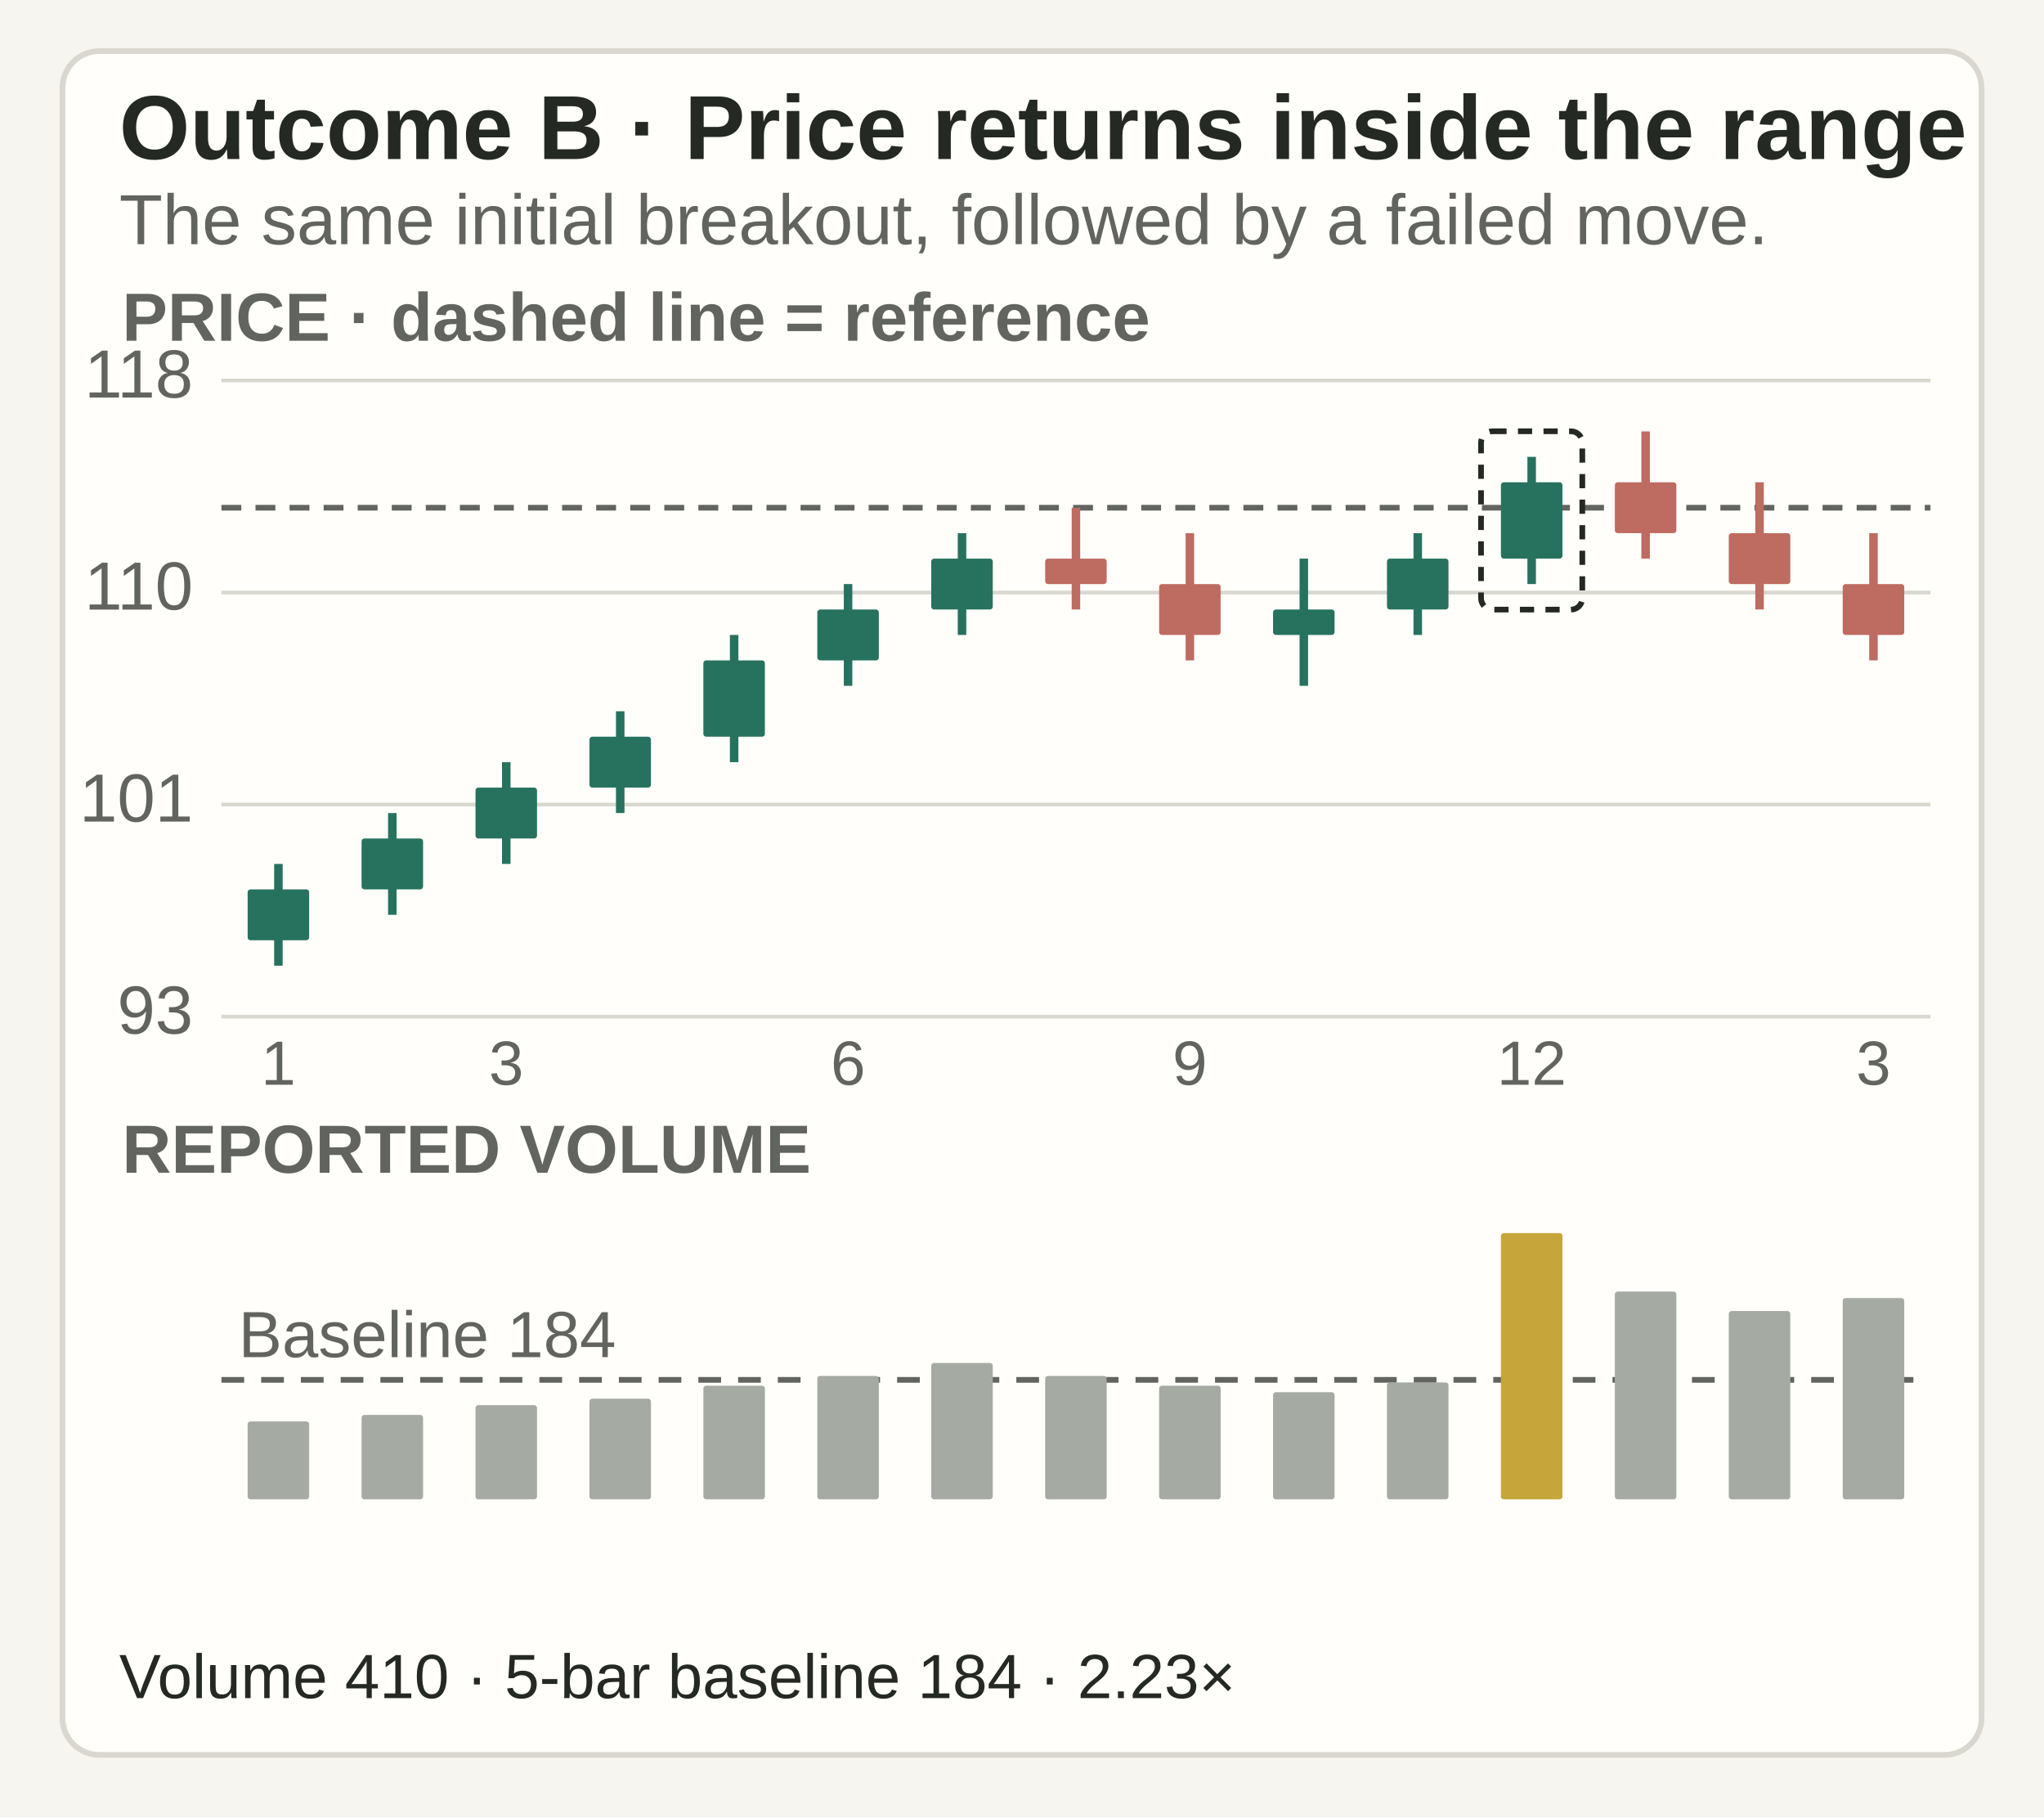
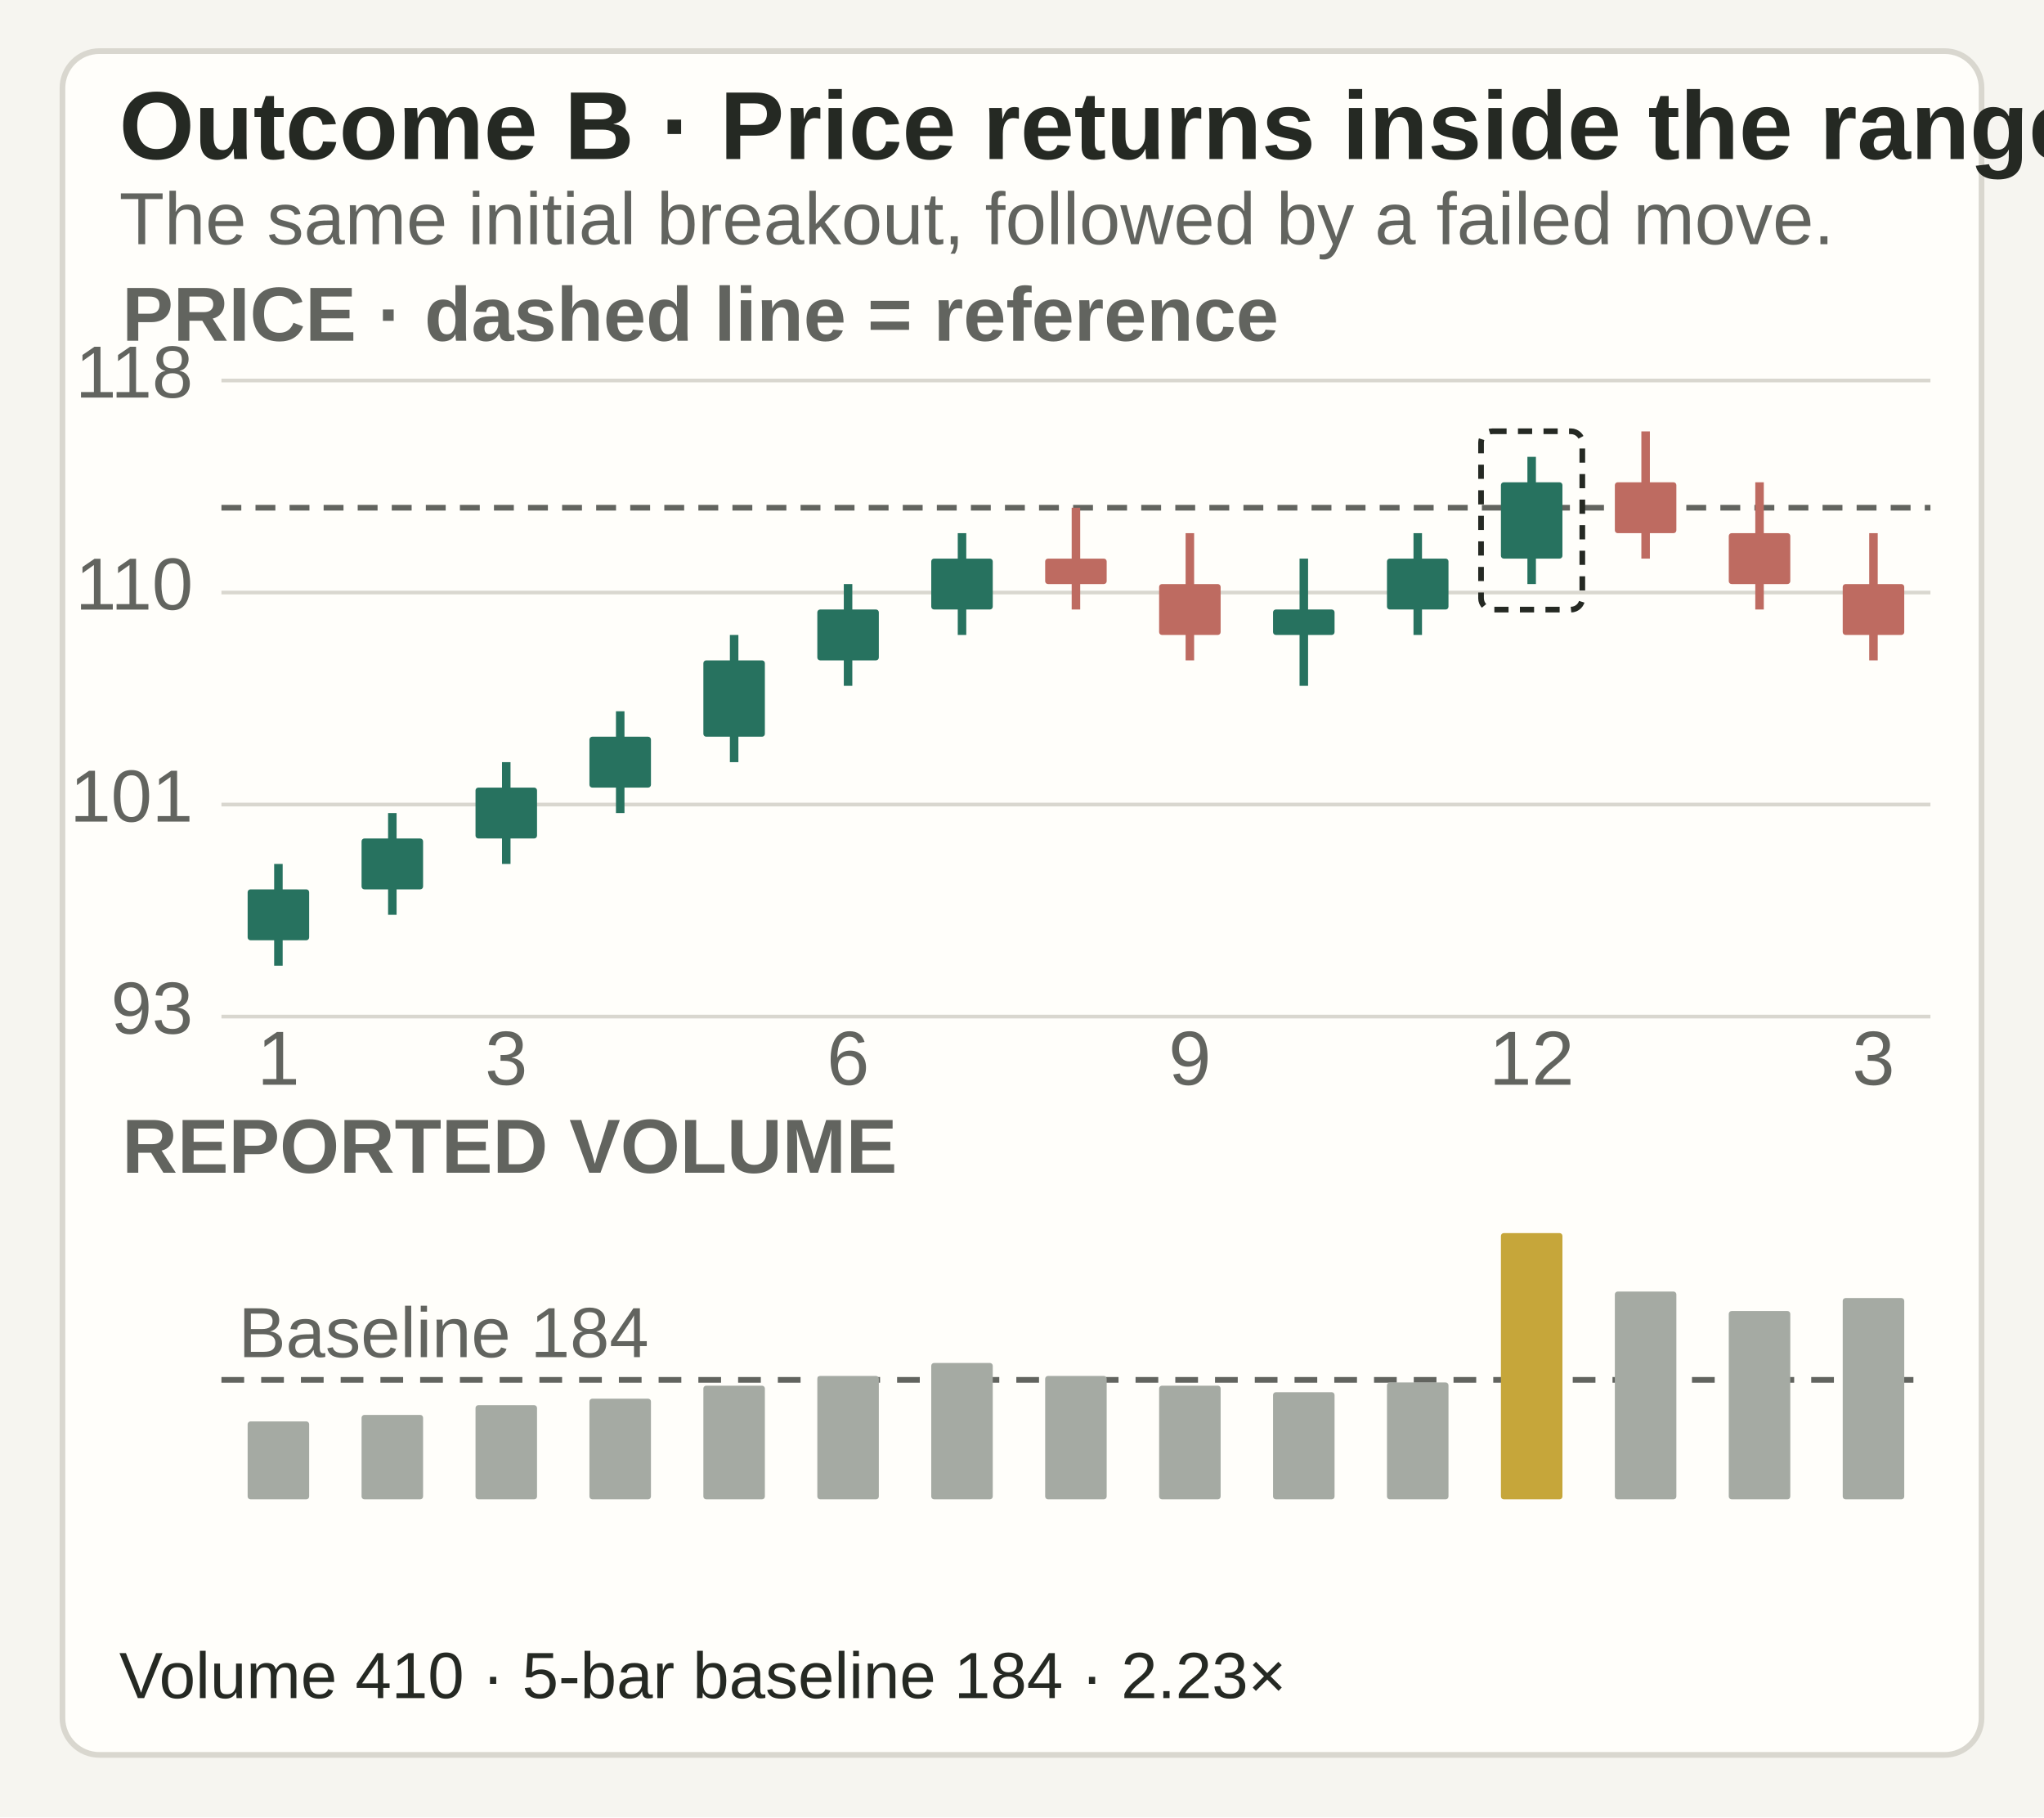
<svg xmlns="http://www.w3.org/2000/svg" width="720" height="640" viewBox="0 0 720 640" role="img" aria-labelledby="title desc">
  <rect width="720" height="640" fill="#f6f5f0" />
  <rect x="22" y="18" width="676" height="600" rx="13" fill="#fffefa" stroke="#d9d7cf" stroke-width="2" />
-   <text x="42" y="56" font-family="Arial,Helvetica,sans-serif" font-size="32" font-weight="700" fill="#252923">Outcome B · Price returns inside the range</text>
-   <text x="42" y="86" font-family="Arial,Helvetica,sans-serif" font-size="25" fill="#62645f">The same initial breakout, followed by a failed move.</text>
-   <text x="43" y="120" font-family="Arial,Helvetica,sans-serif" font-size="24" font-weight="700" fill="#62645f">PRICE · dashed line = reference</text>
+   <text x="42" y="56" font-family="Arial,Helvetica,sans-serif" font-size="34" font-weight="700" fill="#252923">Outcome B · Price returns inside the range</text>
+   <text x="42" y="86" font-family="Arial,Helvetica,sans-serif" font-size="26" fill="#62645f">The same initial breakout, followed by a failed move.</text>
+   <text x="43" y="120" font-family="Arial,Helvetica,sans-serif" font-size="27" font-weight="700" fill="#62645f">PRICE · dashed line = reference</text>
  <line x1="78" y1="134" x2="680" y2="134" stroke="#d9d7cf" stroke-width="1.3" />
-   <text x="68" y="140" font-family="Arial,Helvetica,sans-serif" font-size="24" text-anchor="end" fill="#62645f">118</text>
+   <text x="68" y="140" font-family="Arial,Helvetica,sans-serif" font-size="26" text-anchor="end" fill="#62645f">118</text>
  <line x1="78" y1="208.67" x2="680" y2="208.67" stroke="#d9d7cf" stroke-width="1.3" />
-   <text x="68" y="214.67" font-family="Arial,Helvetica,sans-serif" font-size="24" text-anchor="end" fill="#62645f">110</text>
+   <text x="68" y="214.67" font-family="Arial,Helvetica,sans-serif" font-size="26" text-anchor="end" fill="#62645f">110</text>
  <line x1="78" y1="283.33" x2="680" y2="283.33" stroke="#d9d7cf" stroke-width="1.3" />
-   <text x="68" y="289.33" font-family="Arial,Helvetica,sans-serif" font-size="24" text-anchor="end" fill="#62645f">101</text>
+   <text x="68" y="289.33" font-family="Arial,Helvetica,sans-serif" font-size="26" text-anchor="end" fill="#62645f">101</text>
  <line x1="78" y1="358" x2="680" y2="358" stroke="#d9d7cf" stroke-width="1.3" />
-   <text x="68" y="364" font-family="Arial,Helvetica,sans-serif" font-size="24" text-anchor="end" fill="#62645f">93</text>
+   <text x="68" y="364" font-family="Arial,Helvetica,sans-serif" font-size="26" text-anchor="end" fill="#62645f">93</text>
  <line x1="78" y1="178.80" x2="680" y2="178.80" stroke="#62645f" stroke-width="2" stroke-dasharray="7 5" />
  <line x1="98.07" y1="304.24" x2="98.07" y2="340.08" stroke="#27725f" stroke-width="3" />
  <rect x="87.23" y="313.20" width="21.67" height="17.92" rx="1" fill="#27725f" />
-   <text x="98.07" y="382" text-anchor="middle" font-family="Arial,Helvetica,sans-serif" font-size="22" fill="#62645f">1</text>
+   <text x="98.07" y="382" text-anchor="middle" font-family="Arial,Helvetica,sans-serif" font-size="27" fill="#62645f">1</text>
  <line x1="138.20" y1="286.32" x2="138.20" y2="322.16" stroke="#27725f" stroke-width="3" />
  <rect x="127.36" y="295.28" width="21.67" height="17.92" rx="1" fill="#27725f" />
  <line x1="178.33" y1="268.40" x2="178.33" y2="304.24" stroke="#27725f" stroke-width="3" />
  <rect x="167.50" y="277.36" width="21.67" height="17.92" rx="1" fill="#27725f" />
-   <text x="178.33" y="382" text-anchor="middle" font-family="Arial,Helvetica,sans-serif" font-size="22" fill="#62645f">3</text>
+   <text x="178.33" y="382" text-anchor="middle" font-family="Arial,Helvetica,sans-serif" font-size="27" fill="#62645f">3</text>
  <line x1="218.47" y1="250.48" x2="218.47" y2="286.32" stroke="#27725f" stroke-width="3" />
  <rect x="207.63" y="259.44" width="21.67" height="17.92" rx="1" fill="#27725f" />
  <line x1="258.60" y1="223.60" x2="258.60" y2="268.40" stroke="#27725f" stroke-width="3" />
  <rect x="247.76" y="232.56" width="21.67" height="26.88" rx="1" fill="#27725f" />
  <line x1="298.73" y1="205.68" x2="298.73" y2="241.52" stroke="#27725f" stroke-width="3" />
  <rect x="287.90" y="214.64" width="21.67" height="17.92" rx="1" fill="#27725f" />
-   <text x="298.73" y="382" text-anchor="middle" font-family="Arial,Helvetica,sans-serif" font-size="22" fill="#62645f">6</text>
+   <text x="298.73" y="382" text-anchor="middle" font-family="Arial,Helvetica,sans-serif" font-size="27" fill="#62645f">6</text>
  <line x1="338.87" y1="187.76" x2="338.87" y2="223.60" stroke="#27725f" stroke-width="3" />
  <rect x="328.03" y="196.72" width="21.67" height="17.92" rx="1" fill="#27725f" />
  <line x1="379" y1="178.80" x2="379" y2="214.64" stroke="#be6b61" stroke-width="3" />
  <rect x="368.16" y="196.72" width="21.67" height="8.96" rx="1" fill="#be6b61" />
  <line x1="419.13" y1="187.76" x2="419.13" y2="232.56" stroke="#be6b61" stroke-width="3" />
  <rect x="408.30" y="205.68" width="21.67" height="17.92" rx="1" fill="#be6b61" />
-   <text x="419.13" y="382" text-anchor="middle" font-family="Arial,Helvetica,sans-serif" font-size="22" fill="#62645f">9</text>
+   <text x="419.13" y="382" text-anchor="middle" font-family="Arial,Helvetica,sans-serif" font-size="27" fill="#62645f">9</text>
  <line x1="459.27" y1="196.72" x2="459.27" y2="241.52" stroke="#27725f" stroke-width="3" />
  <rect x="448.43" y="214.64" width="21.67" height="8.96" rx="1" fill="#27725f" />
  <line x1="499.40" y1="187.76" x2="499.40" y2="223.60" stroke="#27725f" stroke-width="3" />
  <rect x="488.56" y="196.72" width="21.67" height="17.92" rx="1" fill="#27725f" />
  <line x1="539.53" y1="160.88" x2="539.53" y2="205.68" stroke="#27725f" stroke-width="3" />
  <rect x="528.70" y="169.84" width="21.67" height="26.88" rx="1" fill="#27725f" />
  <rect x="521.70" y="151.88" width="35.67" height="62.80" rx="4" fill="none" stroke="#252923" stroke-width="2" stroke-dasharray="5 4" />
-   <text x="539.53" y="382" text-anchor="middle" font-family="Arial,Helvetica,sans-serif" font-size="22" fill="#62645f">12</text>
+   <text x="539.53" y="382" text-anchor="middle" font-family="Arial,Helvetica,sans-serif" font-size="27" fill="#62645f">12</text>
  <line x1="579.67" y1="151.92" x2="579.67" y2="196.72" stroke="#be6b61" stroke-width="3" />
  <rect x="568.83" y="169.84" width="21.67" height="17.92" rx="1" fill="#be6b61" />
  <line x1="619.80" y1="169.84" x2="619.80" y2="214.64" stroke="#be6b61" stroke-width="3" />
  <rect x="608.96" y="187.76" width="21.67" height="17.92" rx="1" fill="#be6b61" />
  <line x1="659.93" y1="187.76" x2="659.93" y2="232.56" stroke="#be6b61" stroke-width="3" />
  <rect x="649.10" y="205.68" width="21.67" height="17.92" rx="1" fill="#be6b61" />
-   <text x="659.93" y="382" text-anchor="middle" font-family="Arial,Helvetica,sans-serif" font-size="22" fill="#62645f">3</text>
-   <text x="43" y="413" font-family="Arial,Helvetica,sans-serif" font-size="24" font-weight="700" fill="#62645f">REPORTED VOLUME</text>
+   <text x="659.93" y="382" text-anchor="middle" font-family="Arial,Helvetica,sans-serif" font-size="27" fill="#62645f">3</text>
+   <text x="43" y="413" font-family="Arial,Helvetica,sans-serif" font-size="27" font-weight="700" fill="#62645f">REPORTED VOLUME</text>
  <line x1="78" y1="485.93" x2="680" y2="485.93" stroke="#62645f" stroke-width="2" stroke-dasharray="8 6" />
-   <text x="84" y="477.93" font-family="Arial,Helvetica,sans-serif" font-size="23" fill="#62645f">Baseline 184</text>
+   <text x="84" y="477.93" font-family="Arial,Helvetica,sans-serif" font-size="25" fill="#62645f">Baseline 184</text>
  <rect x="87.23" y="500.56" width="21.67" height="27.44" rx="1" fill="#a5aaa3" />
  <rect x="127.36" y="498.27" width="21.67" height="29.73" rx="1" fill="#a5aaa3" />
  <rect x="167.50" y="494.84" width="21.67" height="33.16" rx="1" fill="#a5aaa3" />
  <rect x="207.63" y="492.56" width="21.67" height="35.44" rx="1" fill="#a5aaa3" />
  <rect x="247.76" y="487.98" width="21.67" height="40.02" rx="1" fill="#a5aaa3" />
  <rect x="287.90" y="484.55" width="21.67" height="43.45" rx="1" fill="#a5aaa3" />
  <rect x="328.03" y="479.98" width="21.67" height="48.02" rx="1" fill="#a5aaa3" />
  <rect x="368.16" y="484.55" width="21.67" height="43.45" rx="1" fill="#a5aaa3" />
  <rect x="408.30" y="487.98" width="21.67" height="40.02" rx="1" fill="#a5aaa3" />
  <rect x="448.43" y="490.27" width="21.67" height="37.73" rx="1" fill="#a5aaa3" />
  <rect x="488.56" y="486.84" width="21.67" height="41.16" rx="1" fill="#a5aaa3" />
  <rect x="528.70" y="434.25" width="21.67" height="93.75" rx="1" fill="#c6a63a" />
  <rect x="568.83" y="454.83" width="21.67" height="73.17" rx="1" fill="#a5aaa3" />
  <rect x="608.96" y="461.69" width="21.67" height="66.31" rx="1" fill="#a5aaa3" />
  <rect x="649.10" y="457.12" width="21.67" height="70.88" rx="1" fill="#a5aaa3" />
-   <text x="42" y="598" font-family="Arial,Helvetica,sans-serif" font-size="22" fill="#252923">Volume 410 · 5-bar baseline 184 · 2.23×</text>
+   <text x="42" y="598" font-family="Arial,Helvetica,sans-serif" font-size="23" fill="#252923">Volume 410 · 5-bar baseline 184 · 2.23×</text>
</svg>
